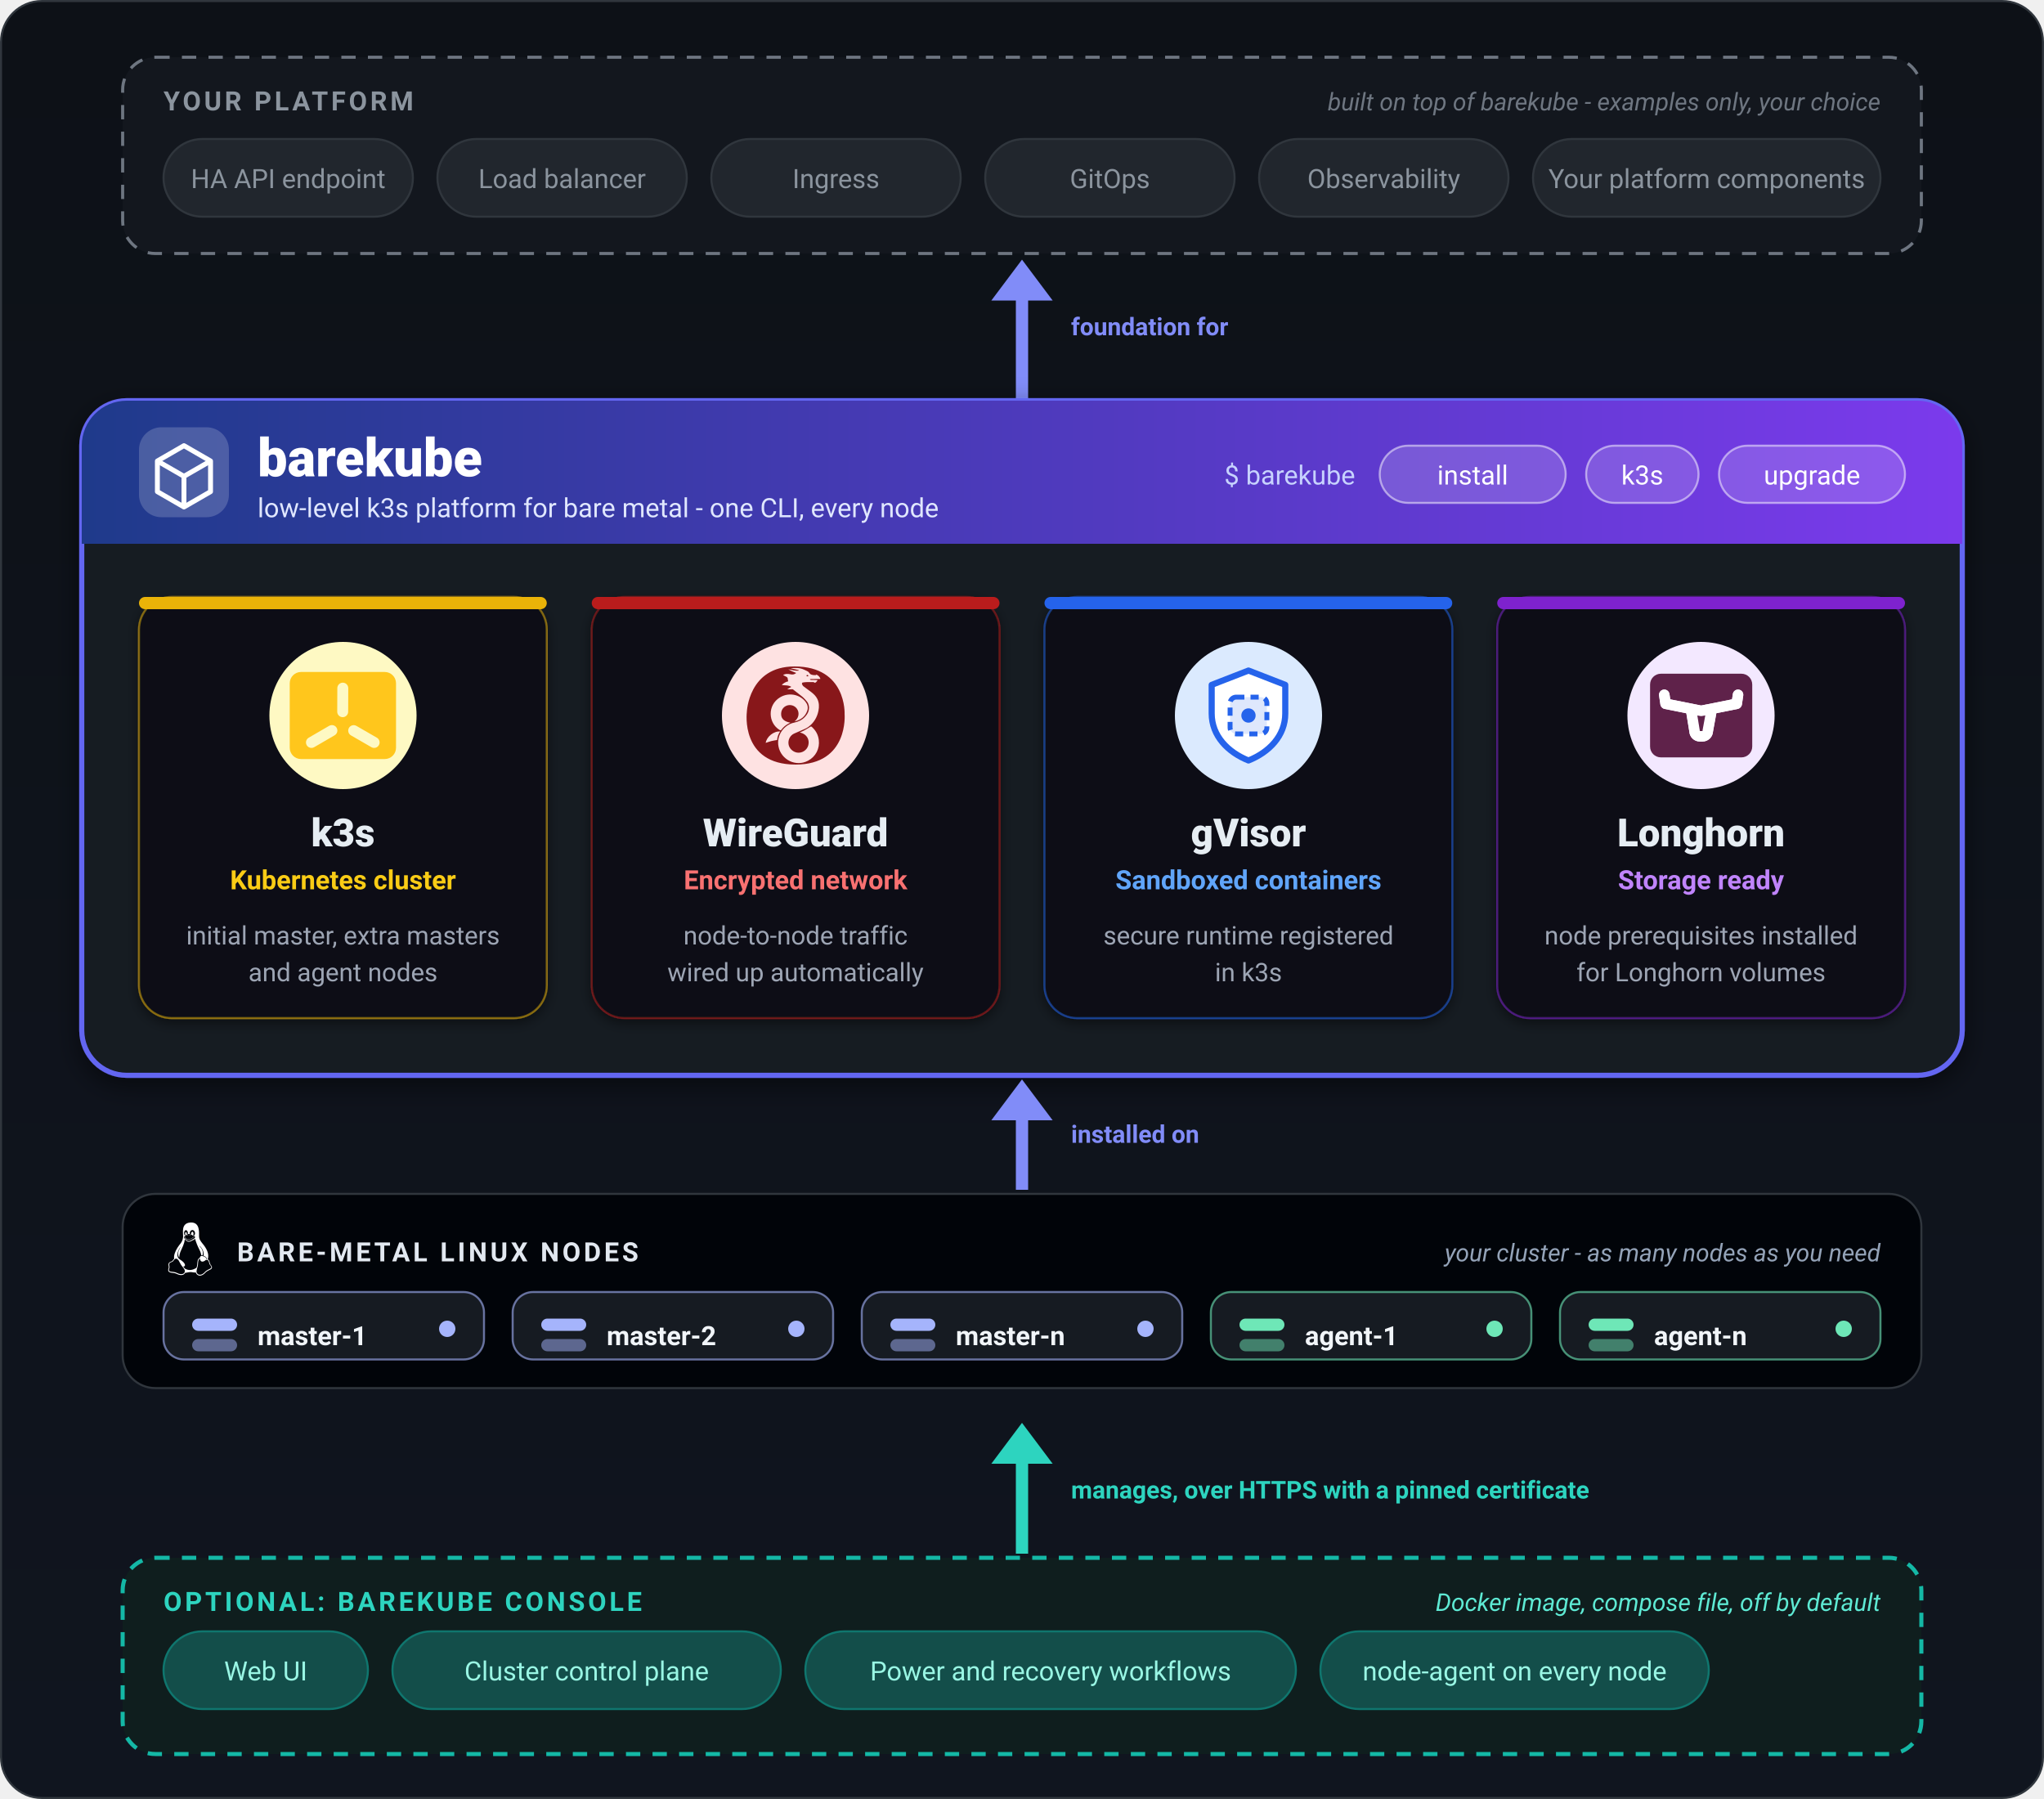
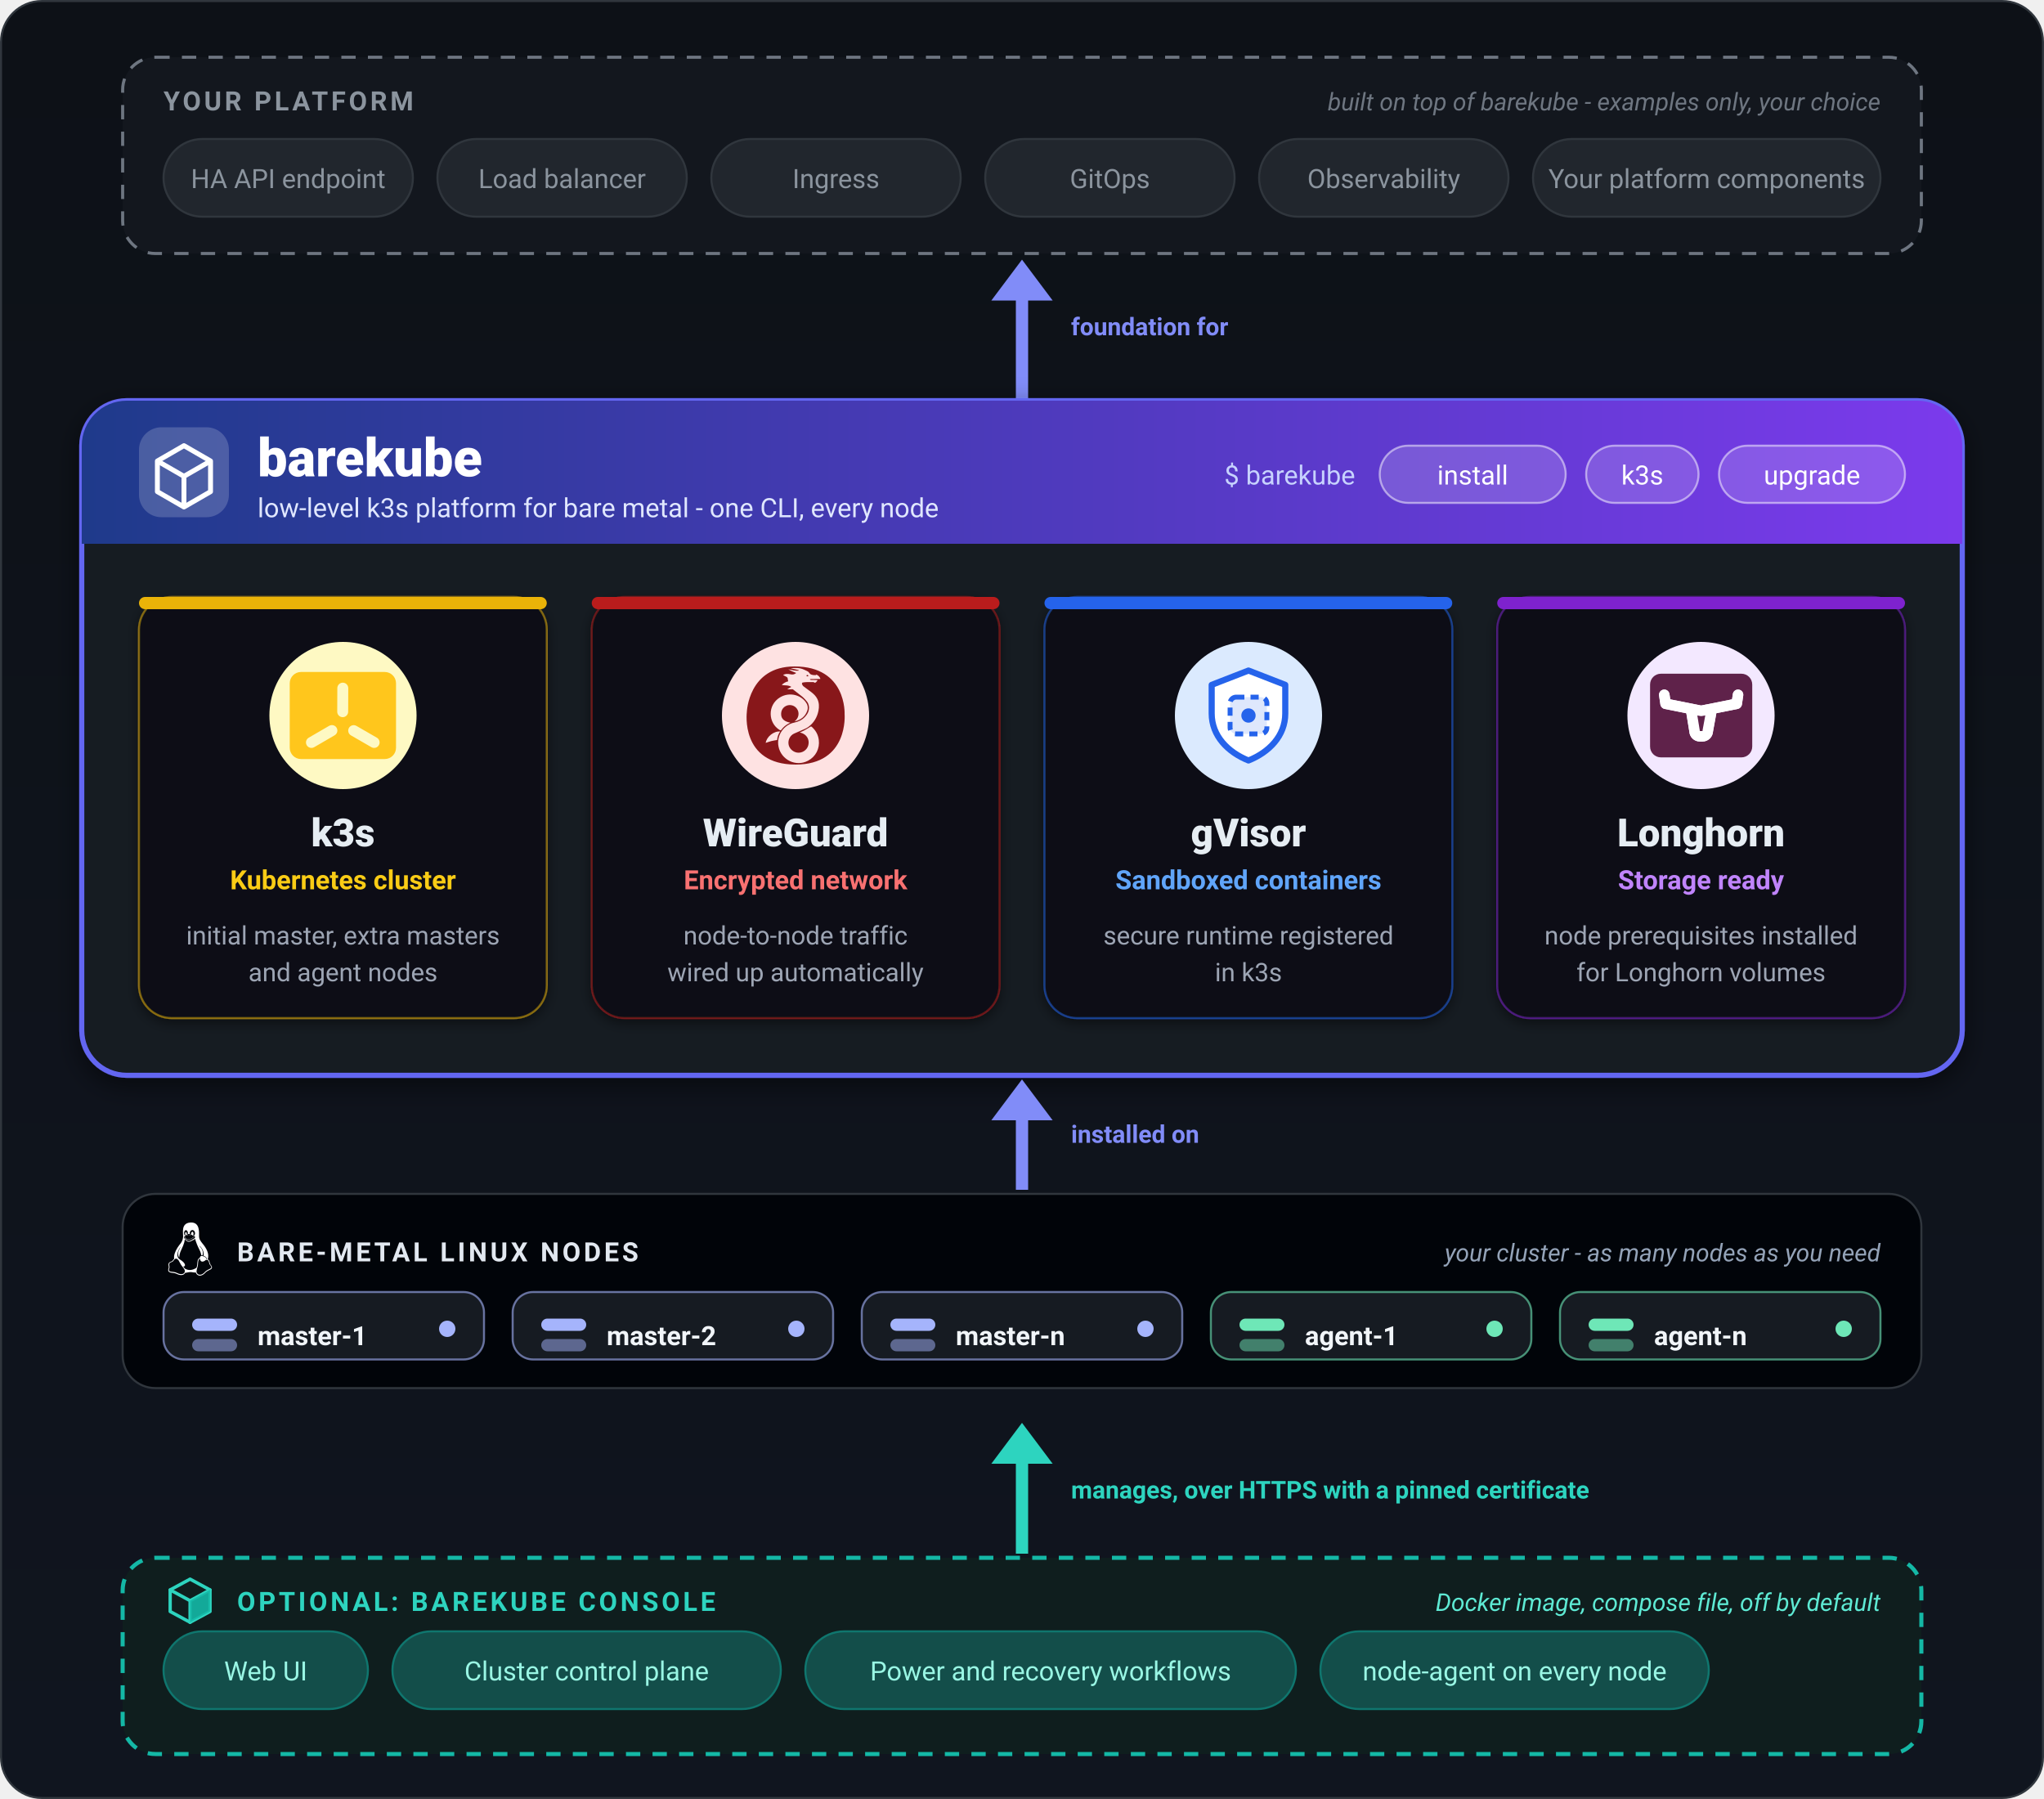
<svg xmlns="http://www.w3.org/2000/svg" viewBox="0 0 1000 880" width="1000" height="880" role="img" aria-labelledby="t d">
  <defs>
    <linearGradient id="hdr" x1="0" y1="0" x2="1" y2="0">
      <stop offset="0" stop-color="#1e3a8a" />
      <stop offset="1" stop-color="#7c3aed" />
    </linearGradient>
    <linearGradient id="bg" x1="0" y1="0" x2="0" y2="1">
      <stop offset="0" stop-color="#0d1117" />
      <stop offset="1" stop-color="#10151f" />
    </linearGradient>
    <filter id="sh" x="-10%" y="-10%" width="120%" height="130%">
      <feDropShadow dx="0" dy="4" stdDeviation="6" flood-color="#000000" flood-opacity="0.5" />
    </filter>
    <filter id="shs" x="-10%" y="-10%" width="120%" height="130%">
      <feDropShadow dx="0" dy="2" stdDeviation="3" flood-color="#000000" flood-opacity="0.5" />
    </filter>
    <style>text{font-family:-apple-system,"Segoe UI",Roboto,Helvetica,Arial,sans-serif}</style>
  </defs>
  <rect x="0.5" y="0.5" width="999" height="879" rx="20" fill="url(#bg)" stroke="#30363d" />
  <rect x="60" y="28" width="880" height="96" rx="16" fill="#161b22" fill-opacity="0.7" stroke="#6e7681" stroke-width="1.5" stroke-dasharray="7 6" />
  <text x="80" y="54" font-size="13" font-weight="700" letter-spacing="1.5" fill="#8b949e">YOUR PLATFORM</text>
  <text x="920" y="54" text-anchor="end" font-size="12" fill="#6e7681" font-style="italic">built on top of barekube - examples only, your choice</text>
  <rect x="80" y="68" width="122" height="38" rx="19" fill="#21262d" stroke="#30363d" />
  <text x="141.0" y="92" text-anchor="middle" font-size="13" fill="#8b949e">HA API endpoint</text>
  <rect x="214" y="68" width="122" height="38" rx="19" fill="#21262d" stroke="#30363d" />
  <text x="275.0" y="92" text-anchor="middle" font-size="13" fill="#8b949e">Load balancer</text>
  <rect x="348" y="68" width="122" height="38" rx="19" fill="#21262d" stroke="#30363d" />
  <text x="409.0" y="92" text-anchor="middle" font-size="13" fill="#8b949e">Ingress</text>
  <rect x="482" y="68" width="122" height="38" rx="19" fill="#21262d" stroke="#30363d" />
  <text x="543.0" y="92" text-anchor="middle" font-size="13" fill="#8b949e">GitOps</text>
  <rect x="616" y="68" width="122" height="38" rx="19" fill="#21262d" stroke="#30363d" />
  <text x="677.0" y="92" text-anchor="middle" font-size="13" fill="#8b949e">Observability</text>
  <rect x="750" y="68" width="170" height="38" rx="19" fill="#21262d" stroke="#30363d" />
  <text x="835.0" y="92" text-anchor="middle" font-size="13" fill="#8b949e">Your platform components</text>
  <path d="M497.0 198 V147 H485 L500 127 L515 147 H503.0 V198 Z" fill="#818cf8" />
  <text x="524" y="164" font-size="12" fill="#818cf8" font-weight="600">foundation for</text>
  <rect x="40" y="196" width="920" height="330" rx="22" fill="#161b22" stroke="#6366f1" stroke-width="2.5" filter="url(#sh)" />
  <path d="M40 218 a22 22 0 0 1 22 -22 h876 a22 22 0 0 1 22 22 v48 h-920 z" fill="url(#hdr)" />
  <g transform="translate(68,209)">
    <rect width="44" height="44" rx="11" fill="#fff" fill-opacity="0.18" />
    <path d="M22 9 L35 16.5 V31.5 L22 39 L9 31.5 V16.5 Z" fill="none" stroke="#fff" stroke-width="2.4" stroke-linejoin="round" />
    <path d="M9 16.5 L22 24 L35 16.5 M22 24 V39" fill="none" stroke="#fff" stroke-width="2.4" stroke-linejoin="round" />
  </g>
  <text x="126" y="233" font-size="26" font-weight="800" fill="#fff">barekube</text>
  <text x="126" y="253" font-size="13" fill="#e0e7ff">low-level k3s platform for bare metal - one CLI, every node</text>
  <rect x="841" y="218" width="91" height="28" rx="14" fill="#fff" fill-opacity="0.16" stroke="#fff" stroke-opacity="0.5" />
  <text x="886.5" y="237" text-anchor="middle" font-size="13" font-family="ui-monospace,Menlo,Consolas,monospace" fill="#fff">upgrade</text>
  <rect x="776" y="218" width="55" height="28" rx="14" fill="#fff" fill-opacity="0.16" stroke="#fff" stroke-opacity="0.5" />
  <text x="803.5" y="237" text-anchor="middle" font-size="13" font-family="ui-monospace,Menlo,Consolas,monospace" fill="#fff">k3s</text>
  <rect x="675" y="218" width="91" height="28" rx="14" fill="#fff" fill-opacity="0.16" stroke="#fff" stroke-opacity="0.5" />
  <text x="720.5" y="237" text-anchor="middle" font-size="13" font-family="ui-monospace,Menlo,Consolas,monospace" fill="#fff">install</text>
  <text x="663" y="237" text-anchor="end" font-size="13" font-family="ui-monospace,Menlo,Consolas,monospace" fill="#c7d2fe">$ barekube</text>
  <g filter="url(#shs)">
    <rect x="68.0" y="292" width="199.5" height="206" rx="16" fill="#0d1117" stroke="#eab308" stroke-opacity="0.5" />
  </g>
  <rect x="68.0" y="292" width="199.5" height="6" rx="3" fill="#eab308" />
  <circle cx="167.8" cy="350" r="36" fill="#fef9c3" />
  <svg x="141.75" y="324" width="52" height="52" viewBox="0 0 194.256 159.089" preserveAspectRatio="xMidYMid meet">
    <path fill="#ffc61c" d="M173.695,0H20.561A20.621,20.621,0,0,0-0,20.561V138.528a20.621,20.621,0,0,0,20.561,20.561H173.695a20.621,20.621,0,0,0,20.561-20.561V20.561A20.621,20.621,0,0,0,173.695,0ZM82.083,115.687,44.711,137.405a10,10,0,1,1-10.049-17.292L72.034,98.395a10,10,0,1,1,10.049,17.292ZM96.785,82.598h-.045A10,10,0,0,1,86.784,72.554l.188-43.053a10.001,10.001,0,0,1,9.999-9.957h.045a10,10,0,0,1,9.956,10.043l-.188,43.053A10.001,10.001,0,0,1,96.785,82.598Zm66.125,51.157a9.996,9.996,0,0,1-13.66,3.66l-37.427-21.608a10,10,0,0,1,10-17.32l37.427,21.608A9.999,9.999,0,0,1,162.91,133.755Z" />
  </svg>
  <text x="167.8" y="414" text-anchor="middle" font-size="19" font-weight="800" fill="#e6edf3">k3s</text>
  <text x="167.8" y="435" text-anchor="middle" font-size="13" font-weight="600" fill="#facc15">Kubernetes cluster</text>
  <text x="167.8" y="462" text-anchor="middle" font-size="12.5" fill="#9da5b4">initial master, extra masters</text>
  <text x="167.8" y="480" text-anchor="middle" font-size="12.5" fill="#9da5b4">and agent nodes</text>
  <g filter="url(#shs)">
    <rect x="289.5" y="292" width="199.5" height="206" rx="16" fill="#0d1117" stroke="#b91c1c" stroke-opacity="0.5" />
  </g>
  <rect x="289.5" y="292" width="199.5" height="6" rx="3" fill="#b91c1c" />
  <circle cx="389.2" cy="350" r="36" fill="#fee2e2" />
  <svg x="365.25" y="326" width="48" height="48" viewBox="0 0 24 24" preserveAspectRatio="xMidYMid meet">
    <path fill="#88171a" fill-rule="evenodd" d="M23.98 11.645S24.533 0 11.735 0C.418 0 .064 11.17.064 11.17S-1.6 24 11.997 24C25.04 24 23.98 11.645 23.98 11.645zM8.155 7.576c2.4-1.47 5.469-.571 6.618 1.638.218.419.246 1.063.108 1.503-.477 1.516-1.601 2.366-3.145 2.728.455-.39.817-.832.933-1.442a2.112 2.112 0 0 0-.364-1.677 2.14 2.14 0 0 0-2.465-.75c-.95.36-1.47 1.228-1.377 2.294.087.99.839 1.632 2.245 1.876-.21.111-.372.193-.53.281a5.113 5.113 0 0 0-1.644 1.43c-.143.192-.24.208-.458.075-2.827-1.729-3.009-6.067.078-7.956zM6.04 18.258c-.455.116-.895.286-1.359.438.227-1.532 2.021-2.943 3.539-2.782a3.91 3.91 0 0 0-.74 2.072c-.504.093-.98.155-1.44.272zM15.703 3.3c.448.017.898.01 1.347.02a2.324 2.324 0 0 1 .334.047 3.249 3.249 0 0 1-.34.434c-.16.15-.341.296-.573.069-.055-.055-.187-.042-.283-.044-.447-.005-.894-.02-1.34-.003a8.323 8.323 0 0 0-1.154.118c-.072.013-.178.25-.146.338.078.207.191.435.359.567.619.49 1.277.928 1.9 1.413.604.472 1.167.99 1.51 1.7.446.928.46 1.9.267 2.877-.322 1.63-1.147 2.98-2.483 3.962-.538.395-1.205.62-1.821.903-.543.25-1.1.465-1.644.712-.98.446-1.53 1.51-1.369 2.615.149 1.015 1.04 1.862 2.059 2.037 1.223.21 2.486-.586 2.785-1.83.336-1.397-.423-2.646-1.845-3.024l-.256-.066c.38-.17.708-.291 1.012-.458q.793-.437 1.558-.925c.15-.096.231-.096.36.014.977.846 1.56 1.898 1.724 3.187.27 2.135-.74 4.096-2.646 5.101-2.948 1.555-6.557-.215-7.208-3.484-.558-2.8 1.418-5.34 3.797-5.83 1.023-.211 1.958-.637 2.685-1.425.47-.508.697-.944.775-1.141a3.165 3.165 0 0 0 .217-1.158 2.71 2.71 0 0 0-.237-.992c-.248-.566-1.2-1.466-1.435-1.656l-2.24-1.754c-.079-.065-.168-.06-.36-.047-.23.016-.815.048-1.067-.018.204-.155.76-.38 1-.56-.726-.49-1.554-.314-2.315-.46.176-.328 1.046-.831 1.541-.888a7.323 7.323 0 0 0-.135-.822c-.03-.111-.154-.22-.263-.283-.262-.154-.541-.281-.843-.434a1.755 1.755 0 0 1 .906-.28 3.385 3.385 0 0 1 .908.088c.54.123.97.042 1.399-.324-.338-.136-.676-.26-1.003-.407a9.843 9.843 0 0 1-.942-.493c.85.118 1.671.437 2.54.32l.022-.118-2.018-.47c1.203-.11 2.323-.128 3.384.388.299.146.61.266.897.432.14.08.233.24.348.365.09.098.164.23.276.29.424.225.89.234 1.366.223l.01-.16c.479.15 1.017.702 1.017 1.105-.776 0-1.55-.003-2.325.004-.083 0-.165.061-.247.094.078.046.155.128.235.131z M14.703 2.153a.118.118 0 0 0-.016.19.179.179 0 0 0 .246.065c.075-.038.148-.078.238-.125-.072-.062-.13-.114-.19-.163-.106-.087-.193-.032-.278.033z" />
  </svg>
  <text x="389.2" y="414" text-anchor="middle" font-size="19" font-weight="800" fill="#e6edf3">WireGuard</text>
  <text x="389.2" y="435" text-anchor="middle" font-size="13" font-weight="600" fill="#f87171">Encrypted network</text>
  <text x="389.2" y="462" text-anchor="middle" font-size="12.5" fill="#9da5b4">node-to-node traffic</text>
  <text x="389.2" y="480" text-anchor="middle" font-size="12.5" fill="#9da5b4">wired up automatically</text>
  <g filter="url(#shs)">
    <rect x="511.0" y="292" width="199.5" height="206" rx="16" fill="#0d1117" stroke="#2563eb" stroke-opacity="0.5" />
  </g>
  <rect x="511.0" y="292" width="199.5" height="6" rx="3" fill="#2563eb" />
  <circle cx="610.8" cy="350" r="36" fill="#dbeafe" />
  <g transform="translate(586.8,326)">
    <path d="M24 2 L42 9 V23 C42 34 34 42 24 46 C14 42 6 34 6 23 V9 Z" fill="#fff" stroke="#2563eb" stroke-width="3" stroke-linejoin="round" />
    <rect x="15" y="15" width="18" height="18" rx="3" fill="#2563eb" fill-opacity="0.15" stroke="#2563eb" stroke-width="2.4" stroke-dasharray="4 3" />
    <circle cx="24" cy="24" r="3.5" fill="#2563eb" />
  </g>
  <text x="610.8" y="414" text-anchor="middle" font-size="19" font-weight="800" fill="#e6edf3">gVisor</text>
  <text x="610.8" y="435" text-anchor="middle" font-size="13" font-weight="600" fill="#60a5fa">Sandboxed containers</text>
  <text x="610.8" y="462" text-anchor="middle" font-size="12.5" fill="#9da5b4">secure runtime registered</text>
  <text x="610.8" y="480" text-anchor="middle" font-size="12.5" fill="#9da5b4">in k3s</text>
  <g filter="url(#shs)">
    <rect x="732.5" y="292" width="199.5" height="206" rx="16" fill="#0d1117" stroke="#7e22ce" stroke-opacity="0.5" />
  </g>
  <rect x="732.5" y="292" width="199.5" height="6" rx="3" fill="#7e22ce" />
  <circle cx="832.2" cy="350" r="36" fill="#f3e8ff" />
  <svg x="806.25" y="324" width="52" height="52" viewBox="0 0 356.98 294.48" preserveAspectRatio="xMidYMid meet">
    <path fill="#5f224a" d="M313.862,6.87H43.379A36.423,36.423,0,0,0,7.062,43.186V251.554A36.423,36.423,0,0,0,43.379,287.87h270.483a36.423,36.423,0,0,0,36.316-36.316V43.186A36.423,36.423,0,0,0,313.862,6.87Zm6.106,73.418-.004.027L315.545,110.342a17.664,17.664,0,0,1-14.017,14.75L229.697,139.433c-.012.072-.015.143-.028.215L218.424,201.205a35.373,35.373,0,0,1-35.278,33.459H174.092a35.372,35.372,0,0,1-35.288-33.662l-9.964-61.309L55.712,125.092A17.664,17.664,0,0,1,41.695,110.342L37.276,80.315A17.663,17.663,0,0,1,72.226,75.171l2.606,17.715L178.62,113.607,282.408,92.886,285.014,75.171a17.663,17.663,0,1,1,34.954,5.117Z" />
    <path fill="#fff" d="M305.05,60.253A17.663,17.663,0,0,0,285.014,75.171l-2.606,17.715L178.62,113.607,74.832,92.886,72.226,75.171a17.663,17.663,0,0,0-34.95,5.144L41.695,110.342a17.664,17.664,0,0,0,14.017,14.75l73.128,14.6,9.964,61.309a35.372,35.372,0,0,0,35.288,33.662h9.054A35.373,35.373,0,0,0,218.424,201.205L229.669,139.648c.013-.072.016-.143.028-.215l71.831-14.341a17.664,17.664,0,0,0,14.017-14.75l4.419-30.027.004-.027A17.663,17.663,0,0,0,305.05,60.253ZM183.434,196.163a17.66,17.66,0,0,0-.288,3.175h-9.054a17.532,17.532,0,0,0-.229-2.834l-8.034-49.427,9.333,1.863a17.681,17.681,0,0,0,6.917,0l10.361-2.069Z" />
    <path fill="#5f224a" d="M178.62,149.282a17.679,17.679,0,0,1-3.458-.342l-9.333-1.863,8.034,49.427a17.532,17.532,0,0,1,.229,2.834h9.054a17.66,17.66,0,0,1,.288-3.175l9.005-49.291-10.361,2.069A17.679,17.679,0,0,1,178.62,149.282Z" />
  </svg>
  <text x="832.2" y="414" text-anchor="middle" font-size="19" font-weight="800" fill="#e6edf3">Longhorn</text>
  <text x="832.2" y="435" text-anchor="middle" font-size="13" font-weight="600" fill="#c084fc">Storage ready</text>
  <text x="832.2" y="462" text-anchor="middle" font-size="12.5" fill="#9da5b4">node prerequisites installed</text>
  <text x="832.2" y="480" text-anchor="middle" font-size="12.5" fill="#9da5b4">for Longhorn volumes</text>
  <path d="M497.0 582 V548 H485 L500 528 L515 548 H503.0 V582 Z" fill="#818cf8" />
  <text x="524" y="559" font-size="12" fill="#818cf8" font-weight="600">installed on</text>
  <rect x="60" y="584" width="880" height="95" rx="16" fill="#010409" stroke="#30363d" />
  <svg x="80" y="598" width="26" height="26" viewBox="0 0 24 24" preserveAspectRatio="xMidYMid meet">
    <path fill="#fff" d="M12.504 0c-.155 0-.315.008-.48.021-4.226.333-3.105 4.807-3.17 6.298-.076 1.092-.3 1.953-1.05 3.02-.885 1.051-2.127 2.75-2.716 4.521-.278.832-.41 1.684-.287 2.489a.424.424 0 00-.11.135c-.26.268-.45.6-.663.839-.199.199-.485.267-.797.4-.313.136-.658.269-.864.68-.09.189-.136.394-.132.602 0 .199.027.4.055.536.058.399.116.728.04.97-.249.68-.28 1.145-.106 1.484.174.334.535.47.94.601.81.2 1.91.135 2.774.6.926.466 1.866.67 2.616.47.526-.116.97-.464 1.208-.946.587-.003 1.23-.269 2.26-.334.699-.058 1.574.267 2.577.2.025.134.063.198.114.333l.003.003c.391.778 1.113 1.132 1.884 1.071.771-.06 1.592-.536 2.257-1.306.631-.765 1.683-1.084 2.378-1.503.348-.199.629-.469.649-.853.023-.4-.2-.811-.714-1.376v-.097l-.003-.003c-.17-.2-.25-.535-.338-.926-.085-.401-.182-.786-.492-1.046h-.003c-.059-.054-.123-.067-.188-.135a.357.357 0 00-.19-.064c.431-1.278.264-2.55-.173-3.694-.533-1.41-1.465-2.638-2.175-3.483-.796-1.005-1.576-1.957-1.56-3.368.026-2.152.236-6.133-3.544-6.139zm.529 3.405h.013c.213 0 .396.062.584.198.19.135.33.332.438.533.105.259.158.459.166.724 0-.02.006-.04.006-.06v.105a.086.086 0 01-.004-.021l-.004-.024a1.807 1.807 0 01-.15.706.953.953 0 01-.213.335.71.71 0 00-.088-.042c-.104-.045-.198-.064-.284-.133a1.312 1.312 0 00-.22-.066c.05-.06.146-.133.183-.198.053-.128.082-.264.088-.402v-.02a1.21 1.21 0 00-.061-.4c-.045-.134-.101-.2-.183-.333-.084-.066-.167-.132-.267-.132h-.016c-.093 0-.176.03-.262.132a.8.8 0 00-.205.334 1.18 1.18 0 00-.09.4v.019c.002.089.008.179.02.267-.193-.067-.438-.135-.607-.202a1.635 1.635 0 01-.018-.2v-.02a1.772 1.772 0 01.15-.768c.082-.22.232-.406.43-.533a.985.985 0 01.594-.2zm-2.962.059h.036c.142 0 .27.048.399.135.146.129.264.288.344.465.09.199.14.4.153.667v.004c.007.134.006.2-.002.266v.08c-.03.007-.056.018-.083.024-.152.055-.274.135-.393.2.012-.09.013-.18.003-.267v-.015c-.012-.133-.04-.2-.082-.333a.613.613 0 00-.166-.267.248.248 0 00-.183-.064h-.021c-.071.006-.13.04-.186.132a.552.552 0 00-.12.27.944.944 0 00-.023.33v.015c.012.135.037.2.08.334.046.134.098.2.166.268.01.009.02.018.034.024-.07.057-.117.07-.176.136a.304.304 0 01-.131.068 2.62 2.62 0 01-.275-.402 1.772 1.772 0 01-.155-.667 1.759 1.759 0 01.08-.668 1.43 1.43 0 01.283-.535c.128-.133.26-.2.418-.2zm1.37 1.706c.332 0 .733.065 1.216.399.293.2.523.269 1.052.468h.003c.255.136.405.266.478.399v-.131a.571.571 0 01.016.47c-.123.31-.516.643-1.063.842v.002c-.268.135-.501.333-.775.465-.276.135-.588.292-1.012.267a1.139 1.139 0 01-.448-.067 3.566 3.566 0 01-.322-.198c-.195-.135-.363-.332-.612-.465v-.005h-.005c-.4-.246-.616-.512-.686-.71-.07-.268-.005-.47.193-.6.224-.135.38-.271.483-.336.104-.074.143-.102.176-.131h.002v-.003c.169-.202.436-.47.839-.601.139-.036.294-.065.466-.065zm2.8 2.142c.358 1.417 1.196 3.475 1.735 4.473.286.534.855 1.659 1.102 3.024.156-.005.33.018.513.064.646-1.671-.546-3.467-1.089-3.966-.22-.2-.232-.335-.123-.335.59.534 1.365 1.572 1.646 2.757.13.535.16 1.104.021 1.67.067.028.135.06.205.067 1.032.534 1.413.938 1.23 1.537v-.043c-.06-.003-.12 0-.18 0h-.016c.151-.467-.182-.825-1.065-1.224-.915-.4-1.646-.336-1.77.465-.008.043-.013.066-.018.135-.068.023-.139.053-.209.064-.43.268-.662.669-.793 1.187-.13.533-.17 1.156-.205 1.869v.003c-.02.334-.17.838-.319 1.35-1.5 1.072-3.58 1.538-5.348.334a2.645 2.645 0 00-.402-.533 1.45 1.45 0 00-.275-.333c.182 0 .338-.03.465-.067a.615.615 0 00.314-.334c.108-.267 0-.697-.345-1.163-.345-.467-.931-.995-1.788-1.521-.63-.4-.986-.87-1.15-1.396-.165-.534-.143-1.085-.015-1.645.245-1.07.873-2.11 1.274-2.763.107-.065.037.135-.408.974-.396.751-1.14 2.497-.122 3.854a8.123 8.123 0 01.647-2.876c.564-1.278 1.743-3.504 1.836-5.268.048.036.217.135.289.202.218.133.38.333.59.465.21.201.477.335.876.335.039.003.075.006.11.006.412 0 .73-.134.997-.268.29-.134.52-.334.74-.4h.005c.467-.135.835-.402 1.044-.7zm2.185 8.958c.037.6.343 1.245.882 1.377.588.134 1.434-.333 1.791-.765l.211-.01c.315-.007.577.01.847.268l.003.003c.208.199.305.53.391.876.085.4.154.78.409 1.066.486.527.645.906.636 1.14l.003-.007v.018l-.003-.012c-.015.262-.185.396-.498.595-.63.401-1.746.712-2.457 1.57-.618.737-1.37 1.14-2.036 1.191-.664.053-1.237-.2-1.574-.898l-.005-.003c-.21-.4-.12-1.025.056-1.69.176-.668.428-1.344.463-1.897.037-.714.076-1.335.195-1.814.12-.465.308-.797.641-.984l.045-.022zm-10.814.049h.01c.053 0 .105.005.157.014.376.055.706.333 1.023.752l.91 1.664.003.003c.243.533.754 1.064 1.189 1.637.434.598.77 1.131.729 1.57v.006c-.057.744-.48 1.148-1.125 1.294-.645.135-1.52.002-2.395-.464-.968-.536-2.118-.469-2.857-.602-.369-.066-.61-.2-.723-.4-.11-.2-.113-.602.123-1.23v-.004l.002-.003c.117-.334.03-.752-.027-1.118-.055-.401-.083-.71.043-.94.16-.334.396-.4.69-.533.294-.135.64-.202.915-.47h.002v-.002c.256-.268.445-.601.668-.838.19-.201.38-.336.663-.336zm7.159-9.074c-.435.201-.945.535-1.488.535-.542 0-.97-.267-1.28-.466-.154-.134-.28-.268-.373-.335-.164-.134-.144-.333-.074-.333.109.016.129.134.199.2.096.066.215.2.36.333.292.2.68.467 1.167.467.485 0 1.053-.267 1.398-.466.195-.135.445-.334.648-.467.156-.136.149-.267.279-.267.128.016.034.134-.147.332a8.097 8.097 0 01-.69.468zm-1.082-1.583V5.64c-.006-.02.013-.042.029-.05.074-.043.18-.027.26.004.063 0 .16.067.15.135-.006.049-.085.066-.135.066-.055 0-.092-.043-.141-.068-.052-.018-.146-.008-.163-.065zm-.551 0c-.02.058-.113.049-.166.066-.047.025-.086.068-.14.068-.05 0-.13-.02-.136-.068-.01-.066.088-.133.15-.133.08-.031.184-.047.259-.005.019.009.036.03.03.05v.02h.003z" />
  </svg>
  <text x="116" y="617" font-size="13" font-weight="700" letter-spacing="1.5" fill="#e2e8f0">BARE-METAL LINUX NODES</text>
  <text x="920" y="617" text-anchor="end" font-size="12" fill="#94a3b8" font-style="italic">your cluster - as many nodes as you need</text>
  <rect x="80.0" y="632" width="156.8" height="33" rx="10" fill="#161b22" stroke="#a5b4fc" stroke-opacity="0.6" />
  <rect x="94.0" y="645" width="22" height="6" rx="3" fill="#a5b4fc" />
  <rect x="94.0" y="655" width="22" height="6" rx="3" fill="#a5b4fc" fill-opacity="0.5" />
  <circle cx="218.8" cy="650" r="4" fill="#a5b4fc" />
  <text x="126.0" y="658" font-size="13" font-weight="700" fill="#f1f5f9">master-1</text>
  <rect x="250.8" y="632" width="156.8" height="33" rx="10" fill="#161b22" stroke="#a5b4fc" stroke-opacity="0.6" />
  <rect x="264.8" y="645" width="22" height="6" rx="3" fill="#a5b4fc" />
  <rect x="264.8" y="655" width="22" height="6" rx="3" fill="#a5b4fc" fill-opacity="0.5" />
  <circle cx="389.6" cy="650" r="4" fill="#a5b4fc" />
  <text x="296.8" y="658" font-size="13" font-weight="700" fill="#f1f5f9">master-2</text>
  <rect x="421.6" y="632" width="156.8" height="33" rx="10" fill="#161b22" stroke="#a5b4fc" stroke-opacity="0.6" />
  <rect x="435.6" y="645" width="22" height="6" rx="3" fill="#a5b4fc" />
  <rect x="435.6" y="655" width="22" height="6" rx="3" fill="#a5b4fc" fill-opacity="0.5" />
  <circle cx="560.4" cy="650" r="4" fill="#a5b4fc" />
  <text x="467.6" y="658" font-size="13" font-weight="700" fill="#f1f5f9">master-n</text>
  <rect x="592.4" y="632" width="156.8" height="33" rx="10" fill="#161b22" stroke="#6ee7b7" stroke-opacity="0.6" />
  <rect x="606.4" y="645" width="22" height="6" rx="3" fill="#6ee7b7" />
  <rect x="606.4" y="655" width="22" height="6" rx="3" fill="#6ee7b7" fill-opacity="0.5" />
  <circle cx="731.2" cy="650" r="4" fill="#6ee7b7" />
  <text x="638.4" y="658" font-size="13" font-weight="700" fill="#f1f5f9">agent-1</text>
  <rect x="763.2" y="632" width="156.8" height="33" rx="10" fill="#161b22" stroke="#6ee7b7" stroke-opacity="0.6" />
  <rect x="777.2" y="645" width="22" height="6" rx="3" fill="#6ee7b7" />
  <rect x="777.2" y="655" width="22" height="6" rx="3" fill="#6ee7b7" fill-opacity="0.5" />
  <circle cx="902.0" cy="650" r="4" fill="#6ee7b7" />
  <text x="809.2" y="658" font-size="13" font-weight="700" fill="#f1f5f9">agent-n</text>
  <path d="M497.0 760 V716 H485 L500 696 L515 716 H503.0 V760 Z" fill="#2dd4bf" />
  <text x="524" y="733" font-size="12" fill="#2dd4bf" font-weight="600">manages, over HTTPS with a pinned certificate</text>
  <rect x="60" y="762" width="880" height="96" rx="16" fill="#0f1f1e" fill-opacity="0.9" stroke="#14b8a6" stroke-width="2" stroke-dasharray="7 6" />
-   <text x="80" y="788" font-size="13" font-weight="700" letter-spacing="1.5" fill="#2dd4bf">OPTIONAL: BAREKUBE CONSOLE</text>
+   <svg x="80" y="770" width="26" height="26" viewBox="0 0 32 32" fill="none" stroke="#2dd4bf" stroke-width="2" stroke-linejoin="round" stroke-linecap="round">
+     <path d="M16 3 28 9.5v13L16 29 4 22.5v-13z" />
+     <path d="M4 9.5 16 16l12-6.5M16 16v13" />
+     <path d="M16 16 28 9.5v13L16 29z" fill="#14b8a6" stroke="none" opacity=".9" />
+   </svg>
+   <text x="116" y="788" font-size="13" font-weight="700" letter-spacing="1.5" fill="#2dd4bf">OPTIONAL: BAREKUBE CONSOLE</text>
  <text x="920" y="788" text-anchor="end" font-size="12" fill="#5eead4" font-style="italic">Docker image, compose file, off by default</text>
  <rect x="80" y="798" width="100" height="38" rx="19" fill="#134e4a" stroke="#0f766e" />
  <text x="130.0" y="822" text-anchor="middle" font-size="13" fill="#99f6e4">Web UI</text>
  <rect x="192" y="798" width="190" height="38" rx="19" fill="#134e4a" stroke="#0f766e" />
  <text x="287.0" y="822" text-anchor="middle" font-size="13" fill="#99f6e4">Cluster control plane</text>
  <rect x="394" y="798" width="240" height="38" rx="19" fill="#134e4a" stroke="#0f766e" />
  <text x="514.0" y="822" text-anchor="middle" font-size="13" fill="#99f6e4">Power and recovery workflows</text>
  <rect x="646" y="798" width="190" height="38" rx="19" fill="#134e4a" stroke="#0f766e" />
  <text x="741.0" y="822" text-anchor="middle" font-size="13" fill="#99f6e4">node-agent on every node</text>
</svg>
